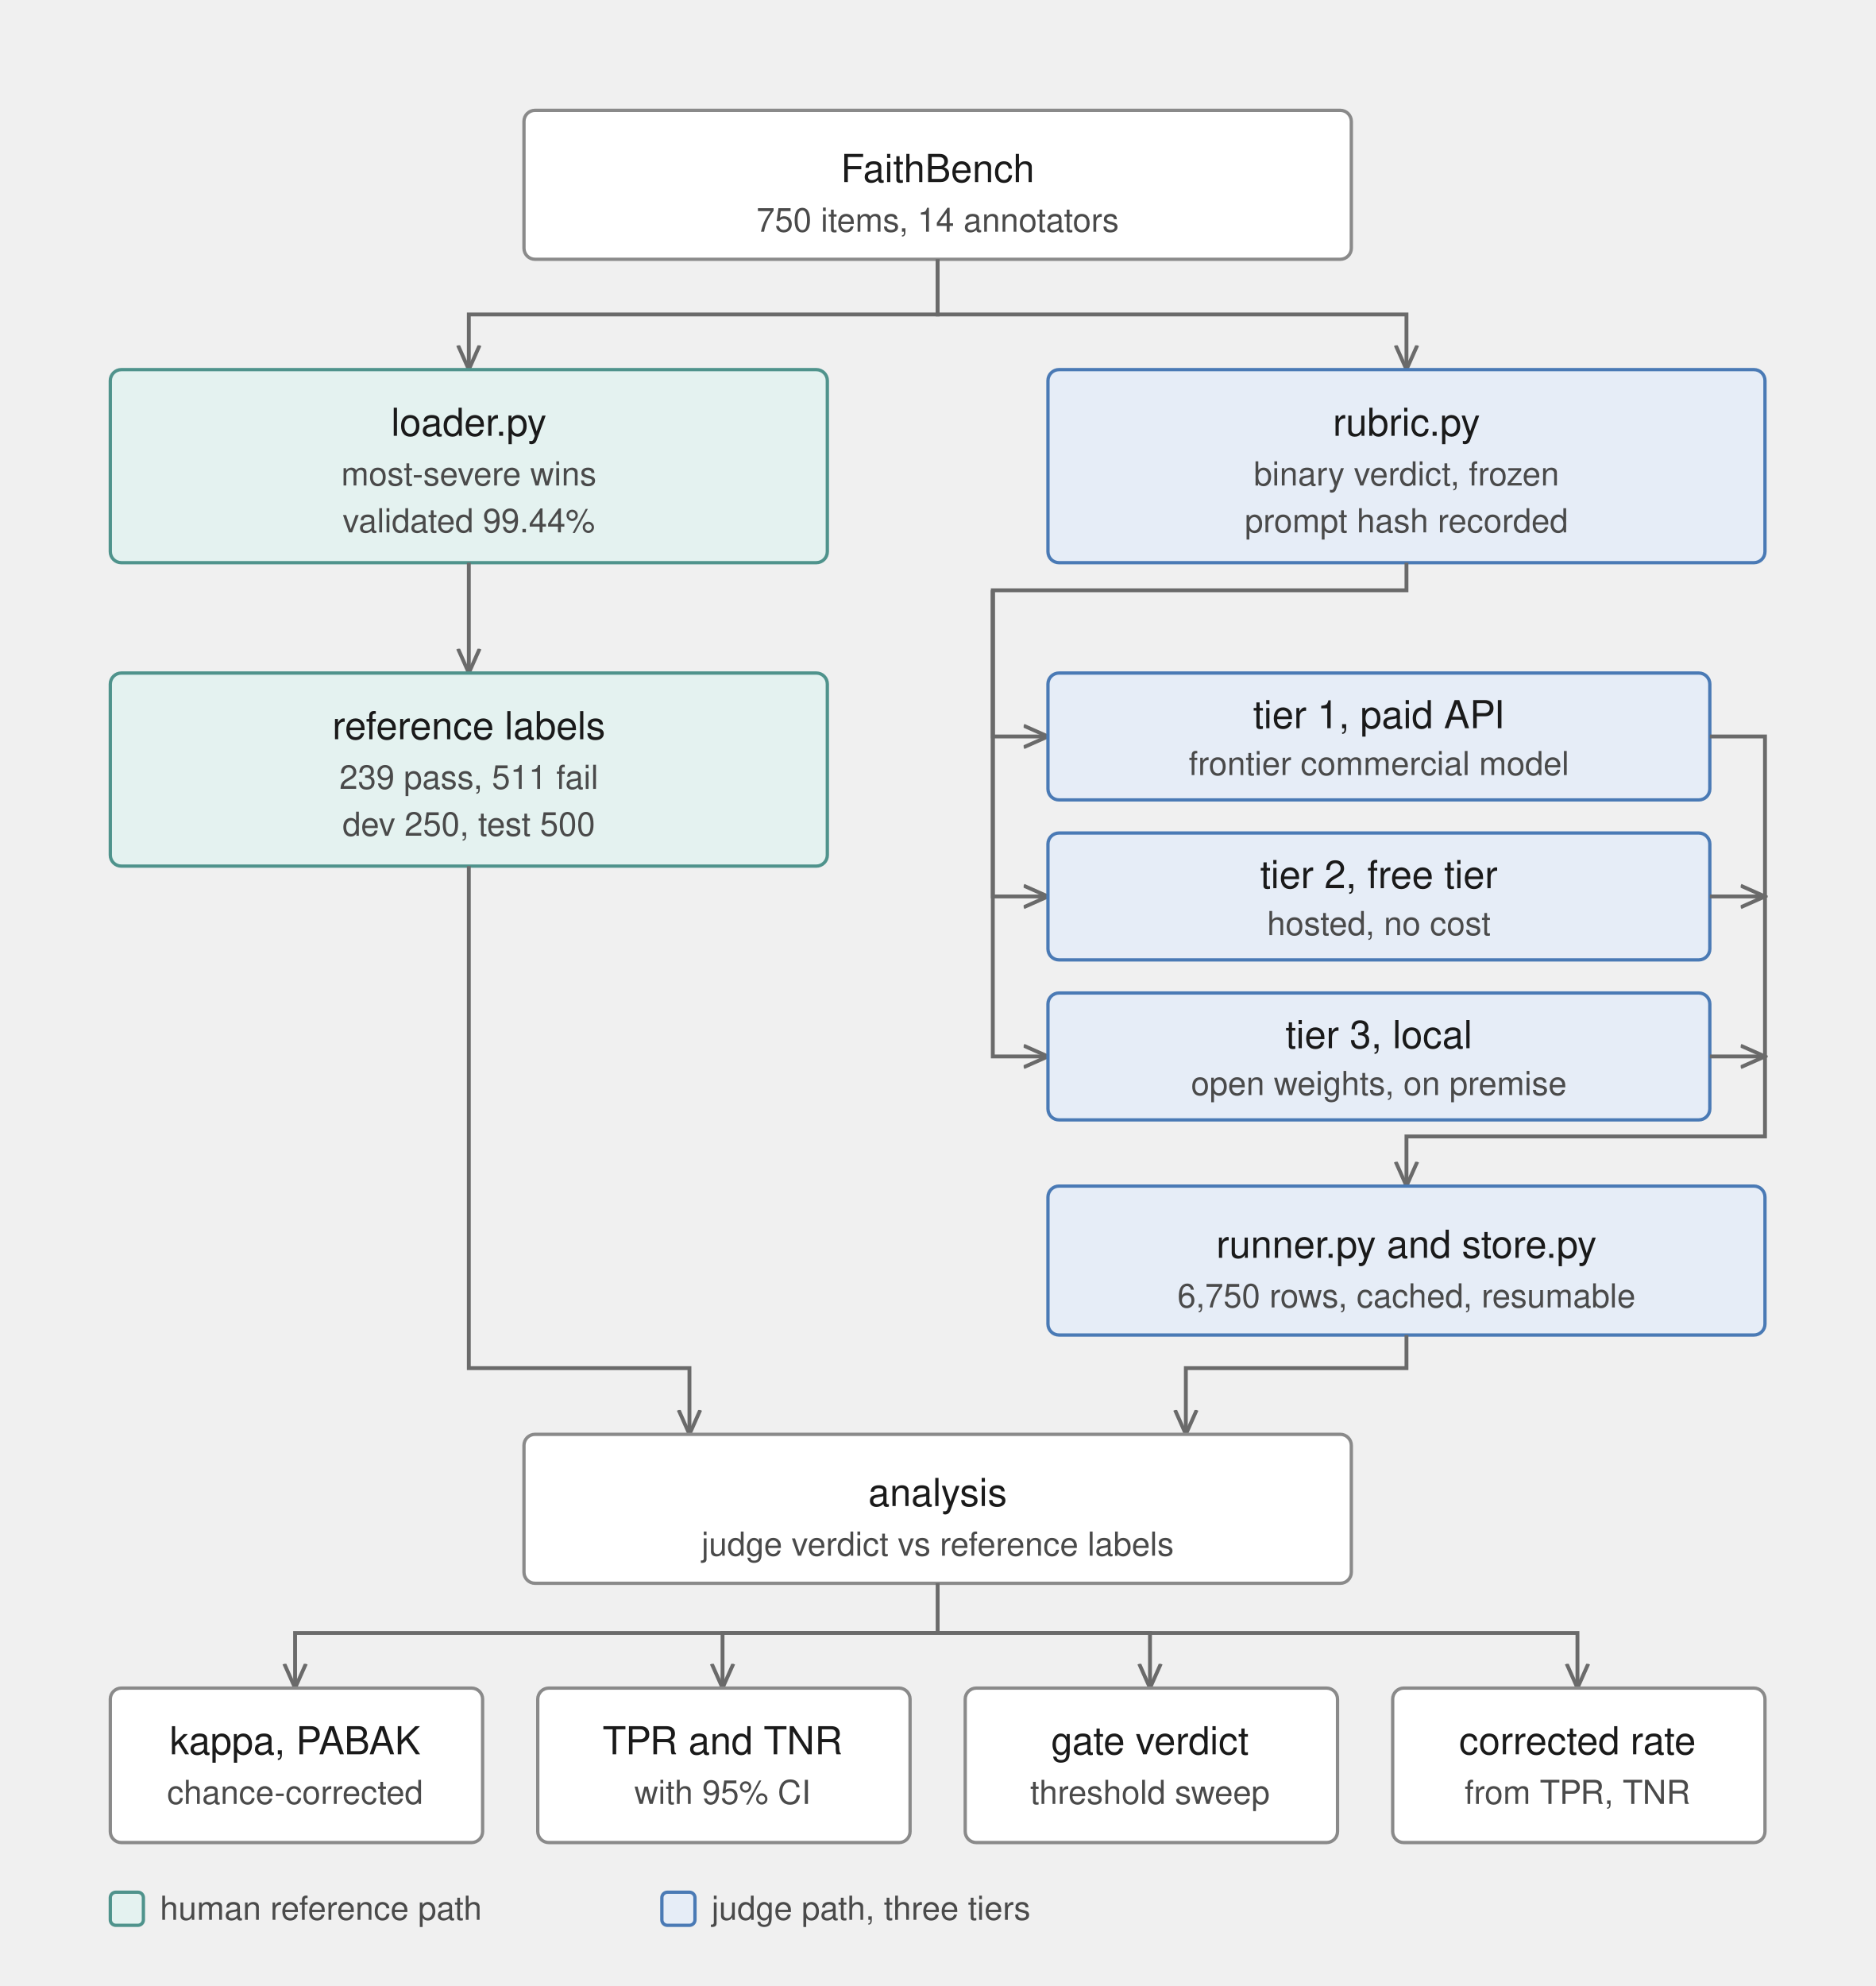
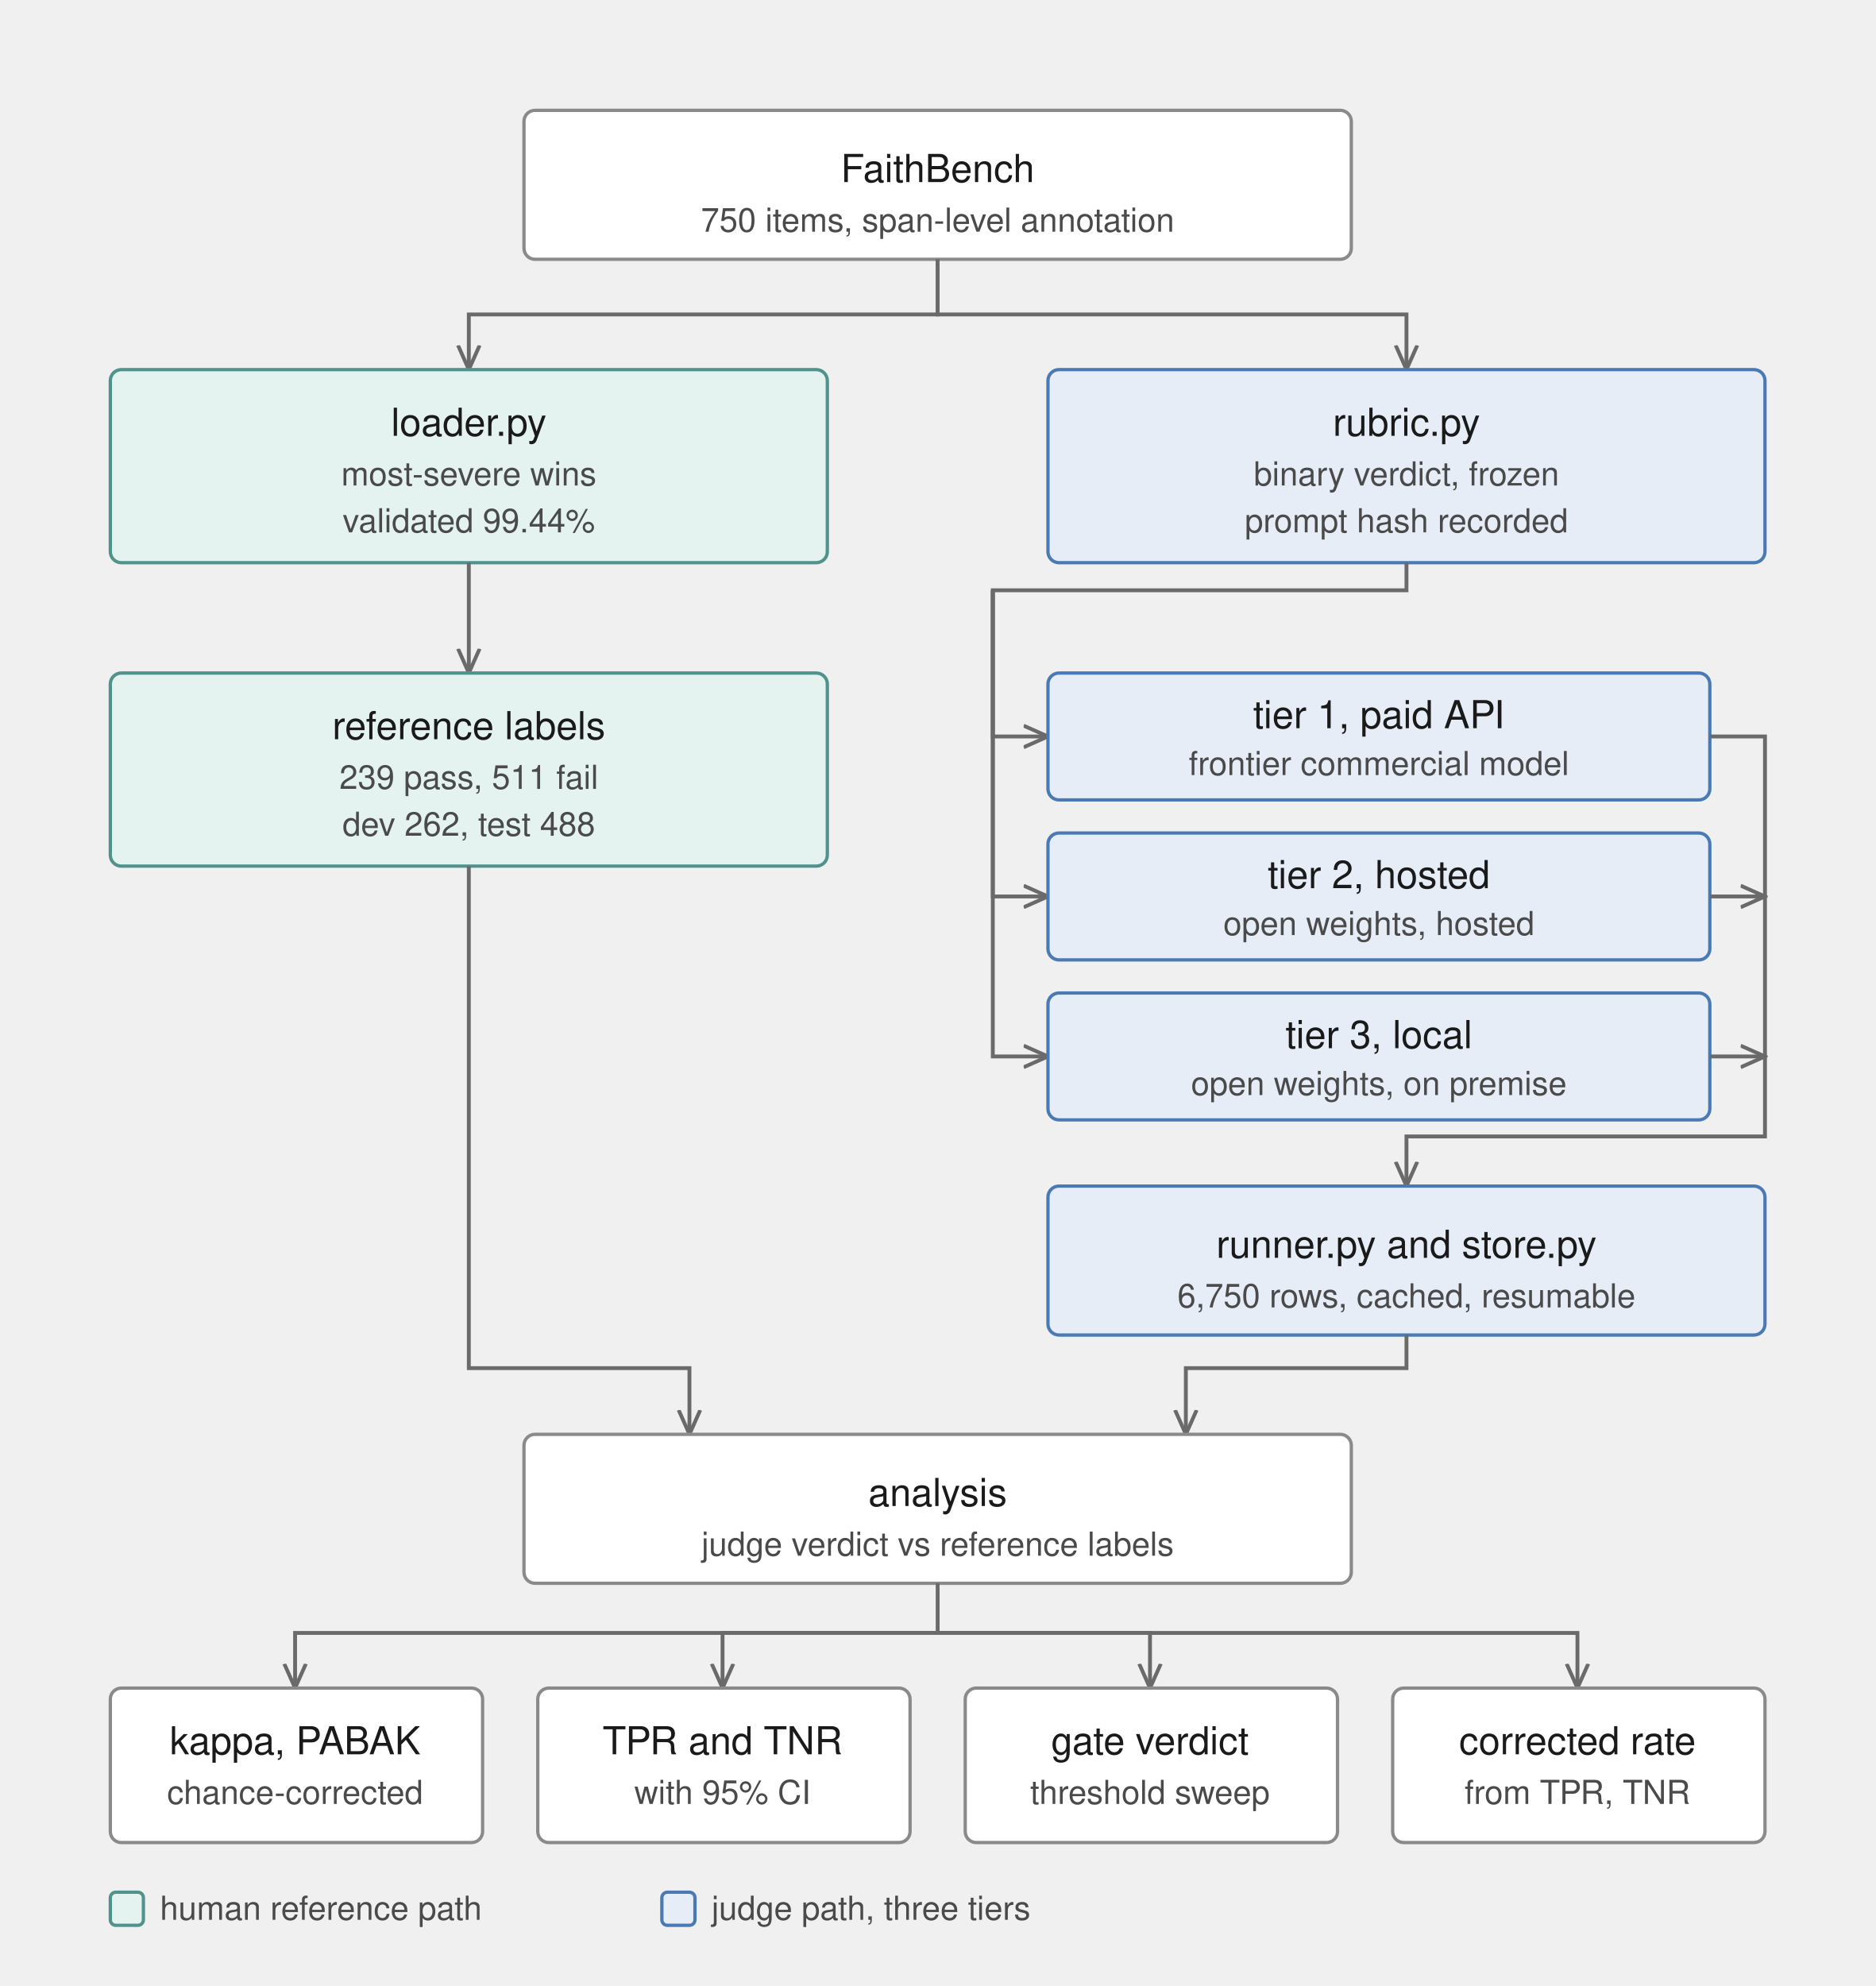
<svg xmlns="http://www.w3.org/2000/svg" width="680" height="720" viewBox="0 0 680 720" role="img">
  <style>
  text { font-family: "Helvetica Neue", Helvetica, Arial, sans-serif; fill: #1a1a1a; }
  .th { font-size: 14px; font-weight: 500; }
  .t  { font-size: 14px; font-weight: 400; }
  .ts { font-size: 12px; font-weight: 400; fill: #4a4a4a; }
  .box  { fill: #ffffff; stroke: #8a8a8a; stroke-width: 1.2; }
  .ref  { fill: #e4f2f0; stroke: #4f938c; stroke-width: 1.2; }
  .jdg  { fill: #e6edf7; stroke: #4a7ab5; stroke-width: 1.2; }
  .arr  { fill: none; stroke: #6a6a6a; stroke-width: 1.4; marker-end: url(#ah); }
</style>
  <defs>
    <marker id="ah" viewBox="0 0 10 10" refX="9" refY="5" markerWidth="7" markerHeight="7" orient="auto-start-reverse">
      <path d="M 0 1 L 9 5 L 0 9" fill="none" stroke="#6a6a6a" stroke-width="1.4" />
    </marker>
  </defs>
  <rect class="box" x="190" y="40" width="300" height="54" rx="4" />
  <text class="th" x="340" y="66" text-anchor="middle">FaithBench</text>
-   <text class="ts" x="340" y="84" text-anchor="middle">750 items, 14 annotators</text>
+   <text class="ts" x="340" y="84" text-anchor="middle">750 items, span-level annotation</text>
  <path class="arr" d="M340 94 L340 114 L170 114 L170 134" />
  <path class="arr" d="M340 94 L340 114 L510 114 L510 134" />
  <rect class="ref" x="40" y="134" width="260" height="70" rx="4" />
  <text class="th" x="170" y="158" text-anchor="middle">loader.py</text>
  <text class="ts" x="170" y="176" text-anchor="middle">most-severe wins</text>
  <text class="ts" x="170" y="193" text-anchor="middle">validated 99.44%</text>
  <rect class="jdg" x="380" y="134" width="260" height="70" rx="4" />
  <text class="th" x="510" y="158" text-anchor="middle">rubric.py</text>
  <text class="ts" x="510" y="176" text-anchor="middle">binary verdict, frozen</text>
  <text class="ts" x="510" y="193" text-anchor="middle">prompt hash recorded</text>
  <path class="arr" d="M170 204 L170 244" />
  <rect class="ref" x="40" y="244" width="260" height="70" rx="4" />
  <text class="th" x="170" y="268" text-anchor="middle">reference labels</text>
  <text class="ts" x="170" y="286" text-anchor="middle">239 pass, 511 fail</text>
-   <text class="ts" x="170" y="303" text-anchor="middle">dev 250, test 500</text>
+   <text class="ts" x="170" y="303" text-anchor="middle">dev 262, test 488</text>
  <path class="arr" d="M510 204 L510 214 L360 214 L360 267 L380 267" />
  <path class="arr" d="M360 214 L360 325 L380 325" />
  <path class="arr" d="M360 214 L360 383 L380 383" />
  <rect class="jdg" x="380" y="244" width="240" height="46" rx="4" />
  <text class="th" x="500" y="264" text-anchor="middle">tier 1, paid API</text>
  <text class="ts" x="500" y="281" text-anchor="middle">frontier commercial model</text>
  <rect class="jdg" x="380" y="302" width="240" height="46" rx="4" />
-   <text class="th" x="500" y="322" text-anchor="middle">tier 2, free tier</text>
-   <text class="ts" x="500" y="339" text-anchor="middle">hosted, no cost</text>
+   <text class="th" x="500" y="322" text-anchor="middle">tier 2, hosted</text>
+   <text class="ts" x="500" y="339" text-anchor="middle">open weights, hosted</text>
  <rect class="jdg" x="380" y="360" width="240" height="46" rx="4" />
  <text class="th" x="500" y="380" text-anchor="middle">tier 3, local</text>
  <text class="ts" x="500" y="397" text-anchor="middle">open weights, on premise</text>
  <path class="arr" d="M620 267 L640 267 L640 412 L510 412 L510 430" />
  <path class="arr" d="M620 325 L640 325" />
  <path class="arr" d="M620 383 L640 383" />
  <rect class="jdg" x="380" y="430" width="260" height="54" rx="4" />
  <text class="th" x="510" y="456" text-anchor="middle">runner.py and store.py</text>
  <text class="ts" x="510" y="474" text-anchor="middle">6,750 rows, cached, resumable</text>
  <path class="arr" d="M170 314 L170 496 L250 496 L250 520" />
  <path class="arr" d="M510 484 L510 496 L430 496 L430 520" />
  <rect class="box" x="190" y="520" width="300" height="54" rx="4" />
  <text class="th" x="340" y="546" text-anchor="middle">analysis</text>
  <text class="ts" x="340" y="564" text-anchor="middle">judge verdict vs reference labels</text>
  <path class="arr" d="M340 574 L340 592 L107 592 L107 612" />
  <path class="arr" d="M340 592 L262 592 L262 612" />
  <path class="arr" d="M340 592 L417 592 L417 612" />
  <path class="arr" d="M340 592 L572 592 L572 612" />
  <rect class="box" x="40" y="612" width="135" height="56" rx="4" />
  <text class="th" x="107" y="636" text-anchor="middle">kappa, PABAK</text>
  <text class="ts" x="107" y="654" text-anchor="middle">chance-corrected</text>
  <rect class="box" x="195" y="612" width="135" height="56" rx="4" />
  <text class="th" x="262" y="636" text-anchor="middle">TPR and TNR</text>
  <text class="ts" x="262" y="654" text-anchor="middle">with 95% CI</text>
  <rect class="box" x="350" y="612" width="135" height="56" rx="4" />
  <text class="th" x="417" y="636" text-anchor="middle">gate verdict</text>
  <text class="ts" x="417" y="654" text-anchor="middle">threshold sweep</text>
  <rect class="box" x="505" y="612" width="135" height="56" rx="4" />
  <text class="th" x="572" y="636" text-anchor="middle">corrected rate</text>
  <text class="ts" x="572" y="654" text-anchor="middle">from TPR, TNR</text>
  <rect class="ref" x="40" y="686" width="12" height="12" rx="2" />
  <text class="ts" x="58" y="696">human reference path</text>
  <rect class="jdg" x="240" y="686" width="12" height="12" rx="2" />
  <text class="ts" x="258" y="696">judge path, three tiers</text>
</svg>
